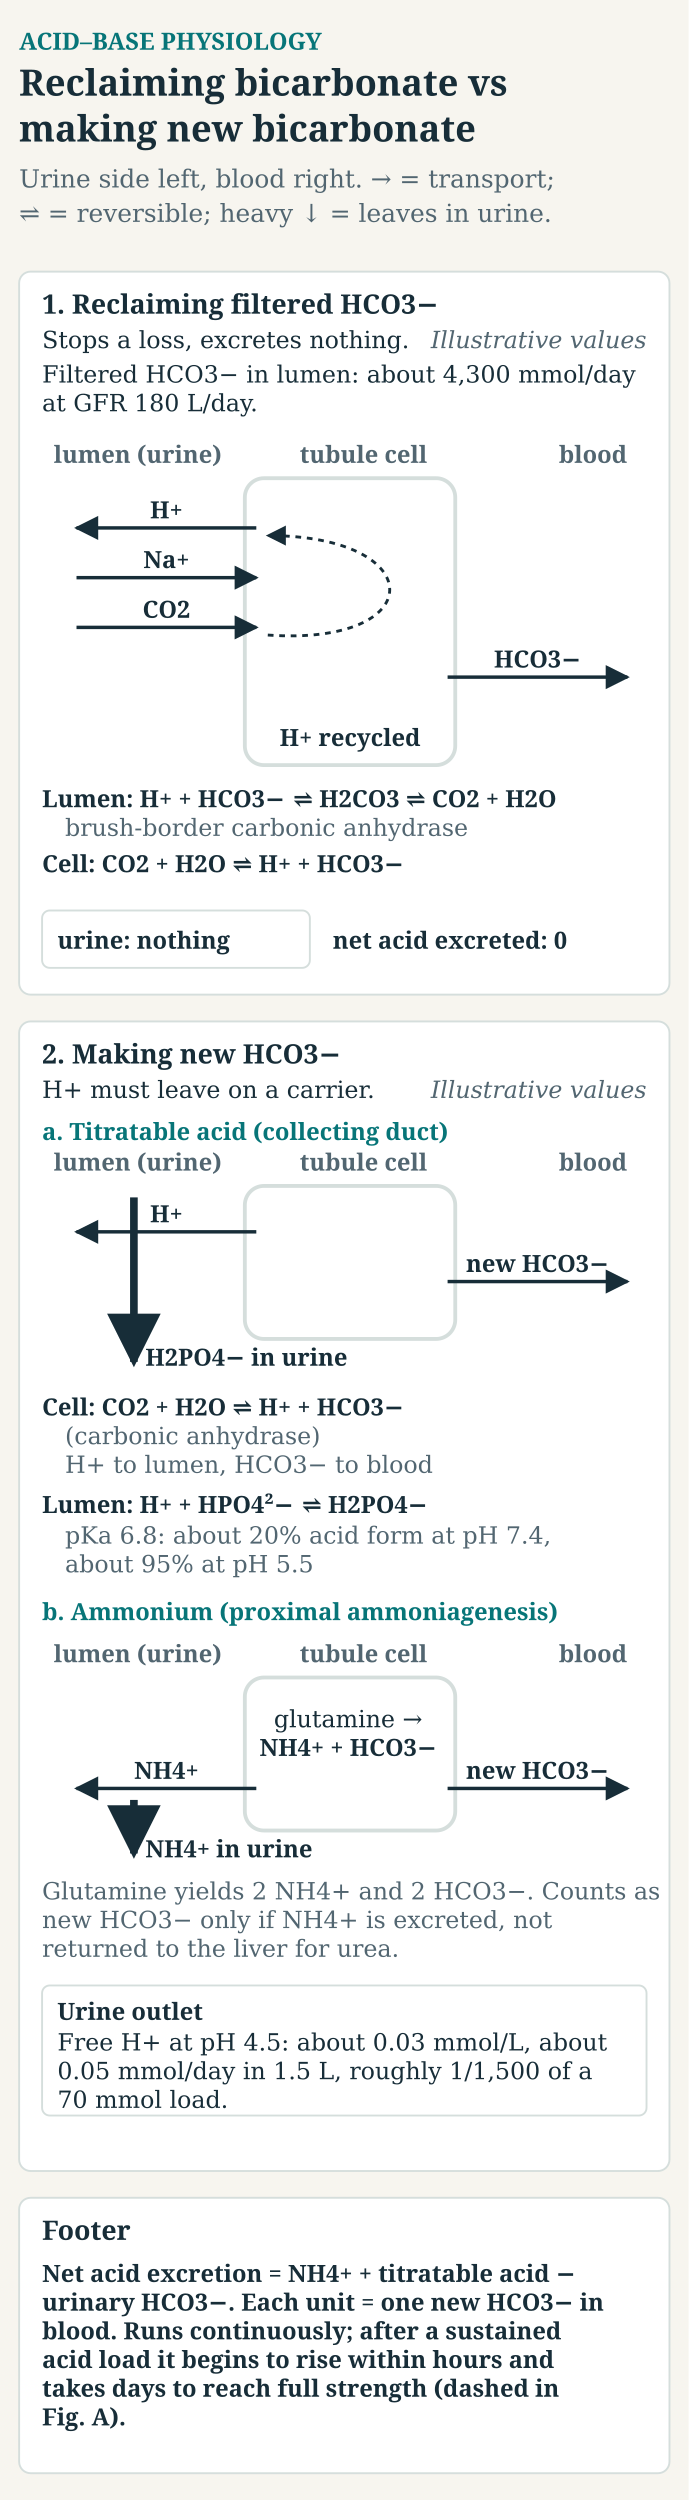
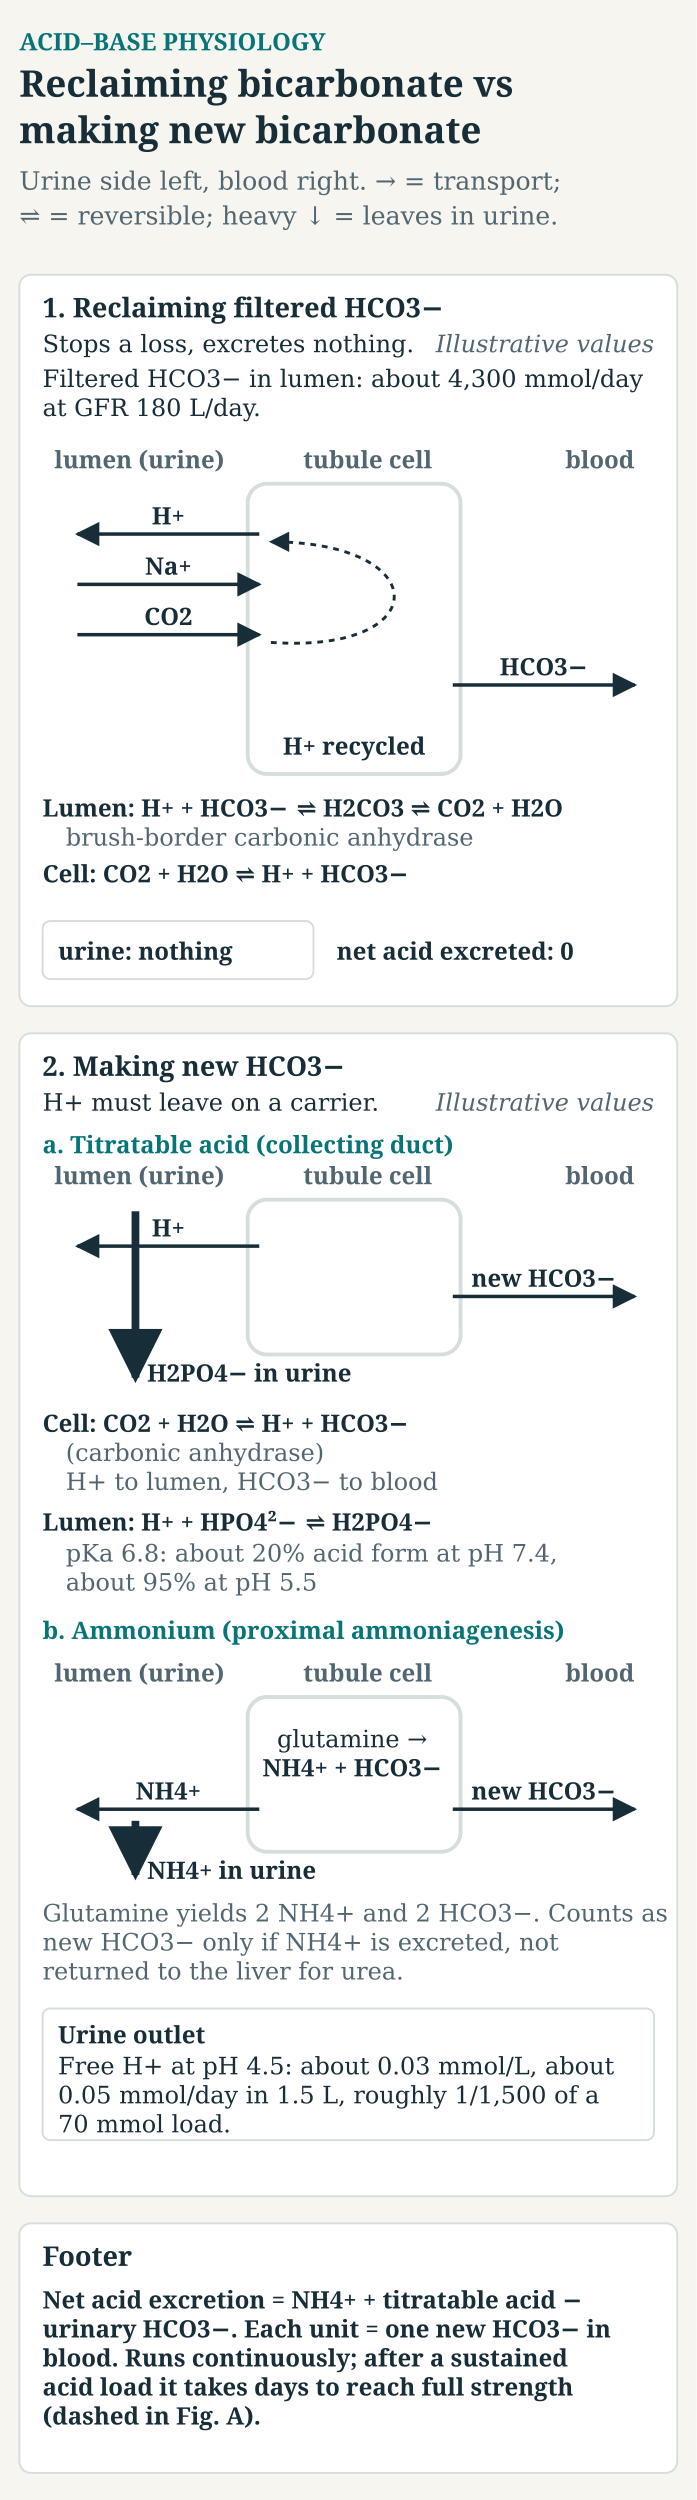
- <svg xmlns="http://www.w3.org/2000/svg" class="diagram-screen" viewBox="0 0 360 1307" role="img" aria-labelledby="fig-r8-04-renal-bicarbonate-screen-title" aria-describedby="fig-r8-04-renal-bicarbonate-screen-desc">
+ <svg xmlns="http://www.w3.org/2000/svg" class="diagram-screen" viewBox="0 0 360 1292" role="img" aria-labelledby="fig-r8-04-renal-bicarbonate-screen-title" aria-describedby="fig-r8-04-renal-bicarbonate-screen-desc">
  <style>text{font-family:Literata,'DejaVu Serif',Georgia,serif}text[font-weight='700']{font-family:Fraunces,Literata,Georgia,serif}.t-ink{fill:var(--fig-ink,#172d38)}.s-ink{stroke:var(--fig-ink,#172d38);fill:none}.f-ink{fill:var(--fig-ink,#172d38)}.t-muted{fill:var(--fig-muted,#526671)}.s-muted{stroke:var(--fig-muted,#526671);fill:none}.f-muted{fill:var(--fig-muted,#526671)}.t-teal{fill:var(--fig-teal,#077578)}.s-teal{stroke:var(--fig-teal,#077578);fill:none}.f-teal{fill:var(--fig-teal,#077578)}.t-red{fill:var(--fig-red,#af4639)}.s-red{stroke:var(--fig-red,#af4639);fill:none}.f-red{fill:var(--fig-red,#af4639)}.t-gold{fill:var(--fig-gold,#996613)}.s-gold{stroke:var(--fig-gold,#996613);fill:none}.f-gold{fill:var(--fig-gold,#996613)}.t-rule{fill:var(--fig-rule,#d5dedc)}.s-rule{stroke:var(--fig-rule,#d5dedc);fill:none}.f-rule{fill:var(--fig-rule,#d5dedc)}.bg{fill:var(--fig-canvas,#f7f5ef)}.pn{fill:var(--fig-panel,#ffffff);stroke:var(--fig-rule,#d5dedc)}.hatch{fill:url(#fig-r8-04-renal-bicarbonate-screen-h)}</style>
  <defs>
    <marker id="fig-r8-04-renal-bicarbonate-screen-ar" viewBox="0 0 10 10" refX="9" refY="5" markerWidth="7" markerHeight="7" orient="auto-start-reverse">
      <path d="M0,0L10,5L0,10z" class="f-ink" />
    </marker>
    <pattern id="fig-r8-04-renal-bicarbonate-screen-h" width="7" height="7" patternUnits="userSpaceOnUse" patternTransform="rotate(45)">
      <line x1="0" y1="0" x2="0" y2="7" class="s-gold" stroke-width="2.5" />
    </pattern>
  </defs>
-   <rect class="bg" width="360" height="1307" />
+   <rect class="bg" width="360" height="1292" />
  <g transform="translate(10,10)">
    <text x="0" y="16" font-size="12.4" text-anchor="start" font-weight="700" class="t-teal">ACID–BASE PHYSIOLOGY</text>
    <text x="0" y="40" font-size="19" text-anchor="start" font-weight="700" class="t-ink">Reclaiming bicarbonate vs</text>
    <text x="0" y="64" font-size="19" text-anchor="start" font-weight="700" class="t-ink">making new bicarbonate</text>
    <text x="0" y="88" font-size="13" text-anchor="start" font-weight="400" class="t-muted">Urine side left, blood right. → = transport;</text>
    <text x="0" y="106" font-size="13" text-anchor="start" font-weight="400" class="t-muted">⇌ = reversible; heavy ↓ = leaves in urine.</text>
  </g>
  <g transform="translate(10,142)">
    <rect x="0" y="0" width="340" height="378" rx="6" class="pn" />
    <text x="12" y="22" font-size="14" text-anchor="start" font-weight="700" class="t-ink">1. Reclaiming filtered HCO3−</text>
    <text x="12" y="40" font-size="12.4" text-anchor="start" font-weight="400" class="t-ink">Stops a loss, excretes nothing.</text>
    <text x="328" y="40" font-size="12.4" text-anchor="end" font-weight="400" font-style="italic" class="t-muted">Illustrative values</text>
    <text x="12" y="58" font-size="12.4" text-anchor="start" font-weight="400" class="t-ink">Filtered HCO3− in lumen: about 4,300 mmol/day</text>
    <text x="12" y="73" font-size="12.4" text-anchor="start" font-weight="400" class="t-ink">at GFR 180 L/day.</text>
    <rect x="118" y="108" width="110" height="150" rx="10" class="pn" stroke-width="2" />
    <text x="62" y="100" font-size="12.4" text-anchor="middle" font-weight="700" class="t-muted">lumen (urine)</text>
    <text x="180" y="100" font-size="12.4" text-anchor="middle" font-weight="700" class="t-muted">tubule cell</text>
    <text x="300" y="100" font-size="12.4" text-anchor="middle" font-weight="700" class="t-muted">blood</text>
    <line x1="124" y1="134" x2="30" y2="134" class="s-ink" stroke-width="1.8" marker-end="url(#fig-r8-04-renal-bicarbonate-screen-ar)" />
    <text x="77.0" y="129" font-size="12.4" text-anchor="middle" font-weight="700" class="t-ink">H+</text>
    <line x1="30" y1="160" x2="124" y2="160" class="s-ink" stroke-width="1.8" marker-end="url(#fig-r8-04-renal-bicarbonate-screen-ar)" />
    <text x="77.0" y="155" font-size="12.4" text-anchor="middle" font-weight="700" class="t-ink">Na+</text>
    <line x1="30" y1="186" x2="124" y2="186" class="s-ink" stroke-width="1.8" marker-end="url(#fig-r8-04-renal-bicarbonate-screen-ar)" />
    <text x="77.0" y="181" font-size="12.4" text-anchor="middle" font-weight="700" class="t-ink">CO2</text>
    <line x1="224" y1="212" x2="318" y2="212" class="s-ink" stroke-width="1.8" marker-end="url(#fig-r8-04-renal-bicarbonate-screen-ar)" />
    <text x="271.0" y="207" font-size="12.4" text-anchor="middle" font-weight="700" class="t-ink">HCO3−</text>
    <path d="M130,190 C215,196 215,138 130,138" class="s-ink" stroke-width="1.5" stroke-dasharray="3 3" marker-end="url(#fig-r8-04-renal-bicarbonate-screen-ar)" />
    <text x="173" y="248" font-size="12.4" text-anchor="middle" font-weight="700" class="t-ink">H+ recycled</text>
    <text x="12" y="280" font-size="12.4" text-anchor="start" font-weight="700" class="t-ink">Lumen: H+ + HCO3− ⇌ H2CO3 ⇌ CO2 + H2O</text>
    <text x="24" y="295" font-size="12.4" text-anchor="start" font-weight="400" class="t-muted">brush-border carbonic anhydrase</text>
    <text x="12" y="314" font-size="12.4" text-anchor="start" font-weight="700" class="t-ink">Cell: CO2 + H2O ⇌ H+ + HCO3−</text>
    <rect x="12" y="334" width="140" height="30" rx="4" class="pn" />
    <text x="20" y="354" font-size="12.4" text-anchor="start" font-weight="700" class="t-ink">urine: nothing</text>
    <text x="164" y="354" font-size="12.4" text-anchor="start" font-weight="700" class="t-ink">net acid excreted: 0</text>
  </g>
  <g transform="translate(10,534)">
    <rect x="0" y="0" width="340" height="601" rx="6" class="pn" />
    <text x="12" y="22" font-size="14" text-anchor="start" font-weight="700" class="t-ink">2. Making new HCO3−</text>
    <text x="12" y="40" font-size="12.4" text-anchor="start" font-weight="400" class="t-ink">H+ must leave on a carrier.</text>
    <text x="328" y="40" font-size="12.4" text-anchor="end" font-weight="400" font-style="italic" class="t-muted">Illustrative values</text>
    <text x="12" y="62" font-size="12.4" text-anchor="start" font-weight="700" class="t-teal">a. Titratable acid (collecting duct)</text>
    <rect x="118" y="86" width="110" height="80" rx="10" class="pn" stroke-width="2" />
    <text x="62" y="78" font-size="12.4" text-anchor="middle" font-weight="700" class="t-muted">lumen (urine)</text>
    <text x="180" y="78" font-size="12.4" text-anchor="middle" font-weight="700" class="t-muted">tubule cell</text>
    <text x="300" y="78" font-size="12.4" text-anchor="middle" font-weight="700" class="t-muted">blood</text>
    <line x1="124" y1="110" x2="30" y2="110" class="s-ink" stroke-width="1.8" marker-end="url(#fig-r8-04-renal-bicarbonate-screen-ar)" />
    <text x="77.0" y="105" font-size="12.4" text-anchor="middle" font-weight="700" class="t-ink">H+</text>
    <line x1="224" y1="136" x2="318" y2="136" class="s-ink" stroke-width="1.8" marker-end="url(#fig-r8-04-renal-bicarbonate-screen-ar)" />
    <text x="271.0" y="131" font-size="12.4" text-anchor="middle" font-weight="700" class="t-ink">new HCO3−</text>
    <line x1="60" y1="92" x2="60" y2="178" class="s-ink" stroke-width="4" marker-end="url(#fig-r8-04-renal-bicarbonate-screen-ar)" />
    <text x="66" y="180" font-size="12.4" text-anchor="start" font-weight="700" class="t-ink">H2PO4− in urine</text>
    <text x="12" y="206" font-size="12.4" text-anchor="start" font-weight="700" class="t-ink">Cell: CO2 + H2O ⇌ H+ + HCO3−</text>
    <text x="24" y="221" font-size="12.4" text-anchor="start" font-weight="400" class="t-muted">(carbonic anhydrase)</text>
    <text x="24" y="236" font-size="12.4" text-anchor="start" font-weight="400" class="t-muted">H+ to lumen, HCO3− to blood</text>
    <text x="12" y="257" font-size="12.4" text-anchor="start" font-weight="700" class="t-ink">Lumen: H+ + HPO4²− ⇌ H2PO4−</text>
    <text x="24" y="273" font-size="12.4" text-anchor="start" font-weight="400" class="t-muted">pKa 6.8: about 20% acid form at pH 7.4,</text>
    <text x="24" y="288" font-size="12.4" text-anchor="start" font-weight="400" class="t-muted">about 95% at pH 5.5</text>
    <text x="12" y="313" font-size="12.4" text-anchor="start" font-weight="700" class="t-teal">b. Ammonium (proximal ammoniagenesis)</text>
    <rect x="118" y="343" width="110" height="80" rx="10" class="pn" stroke-width="2" />
    <text x="62" y="335" font-size="12.4" text-anchor="middle" font-weight="700" class="t-muted">lumen (urine)</text>
    <text x="180" y="335" font-size="12.4" text-anchor="middle" font-weight="700" class="t-muted">tubule cell</text>
    <text x="300" y="335" font-size="12.4" text-anchor="middle" font-weight="700" class="t-muted">blood</text>
    <text x="172" y="369" font-size="12.4" text-anchor="middle" font-weight="400" class="t-ink">glutamine →</text>
    <text x="172" y="384" font-size="12.4" text-anchor="middle" font-weight="700" class="t-ink">NH4+ + HCO3−</text>
    <line x1="124" y1="401" x2="30" y2="401" class="s-ink" stroke-width="1.8" marker-end="url(#fig-r8-04-renal-bicarbonate-screen-ar)" />
    <text x="77.0" y="396" font-size="12.4" text-anchor="middle" font-weight="700" class="t-ink">NH4+</text>
    <line x1="224" y1="401" x2="318" y2="401" class="s-ink" stroke-width="1.8" marker-end="url(#fig-r8-04-renal-bicarbonate-screen-ar)" />
    <text x="271.0" y="396" font-size="12.4" text-anchor="middle" font-weight="700" class="t-ink">new HCO3−</text>
    <line x1="60" y1="407" x2="60" y2="435" class="s-ink" stroke-width="4" marker-end="url(#fig-r8-04-renal-bicarbonate-screen-ar)" />
    <text x="66" y="437" font-size="12.4" text-anchor="start" font-weight="700" class="t-ink">NH4+ in urine</text>
    <text x="12" y="459" font-size="12.4" text-anchor="start" font-weight="400" class="t-muted">Glutamine yields 2 NH4+ and 2 HCO3−. Counts as</text>
    <text x="12" y="474" font-size="12.4" text-anchor="start" font-weight="400" class="t-muted">new HCO3− only if NH4+ is excreted, not</text>
    <text x="12" y="489" font-size="12.4" text-anchor="start" font-weight="400" class="t-muted">returned to the liver for urea.</text>
    <rect x="12" y="504" width="316" height="68" rx="4" class="pn" />
    <text x="20" y="522" font-size="12.4" text-anchor="start" font-weight="700" class="t-ink">Urine outlet</text>
    <text x="20" y="538" font-size="12.4" text-anchor="start" font-weight="400" class="t-ink">Free H+ at pH 4.5: about 0.03 mmol/L, about</text>
    <text x="20" y="553" font-size="12.4" text-anchor="start" font-weight="400" class="t-ink">0.05 mmol/day in 1.5 L, roughly 1/1,500 of a</text>
    <text x="20" y="568" font-size="12.4" text-anchor="start" font-weight="400" class="t-ink">70 mmol load.</text>
  </g>
  <g transform="translate(10,1149)">
-     <rect x="0" y="0" width="340" height="144" rx="6" class="pn" />
+     <rect x="0" y="0" width="340" height="129" rx="6" class="pn" />
    <text x="12" y="22" font-size="14" text-anchor="start" font-weight="700" class="t-ink">Footer</text>
    <text x="12" y="44" font-size="12.4" text-anchor="start" font-weight="700" class="t-ink">Net acid excretion = NH4+ + titratable acid −</text>
    <text x="12" y="59" font-size="12.4" text-anchor="start" font-weight="700" class="t-ink">urinary HCO3−. Each unit = one new HCO3− in</text>
    <text x="12" y="74" font-size="12.4" text-anchor="start" font-weight="700" class="t-ink">blood. Runs continuously; after a sustained</text>
-     <text x="12" y="89" font-size="12.4" text-anchor="start" font-weight="700" class="t-ink">acid load it begins to rise within hours and</text>
-     <text x="12" y="104" font-size="12.4" text-anchor="start" font-weight="700" class="t-ink">takes days to reach full strength (dashed in</text>
-     <text x="12" y="119" font-size="12.4" text-anchor="start" font-weight="700" class="t-ink">Fig. A).</text>
+     <text x="12" y="89" font-size="12.4" text-anchor="start" font-weight="700" class="t-ink">acid load it takes days to reach full strength</text>
+     <text x="12" y="104" font-size="12.4" text-anchor="start" font-weight="700" class="t-ink">(dashed in Fig. A).</text>
  </g>
</svg>
